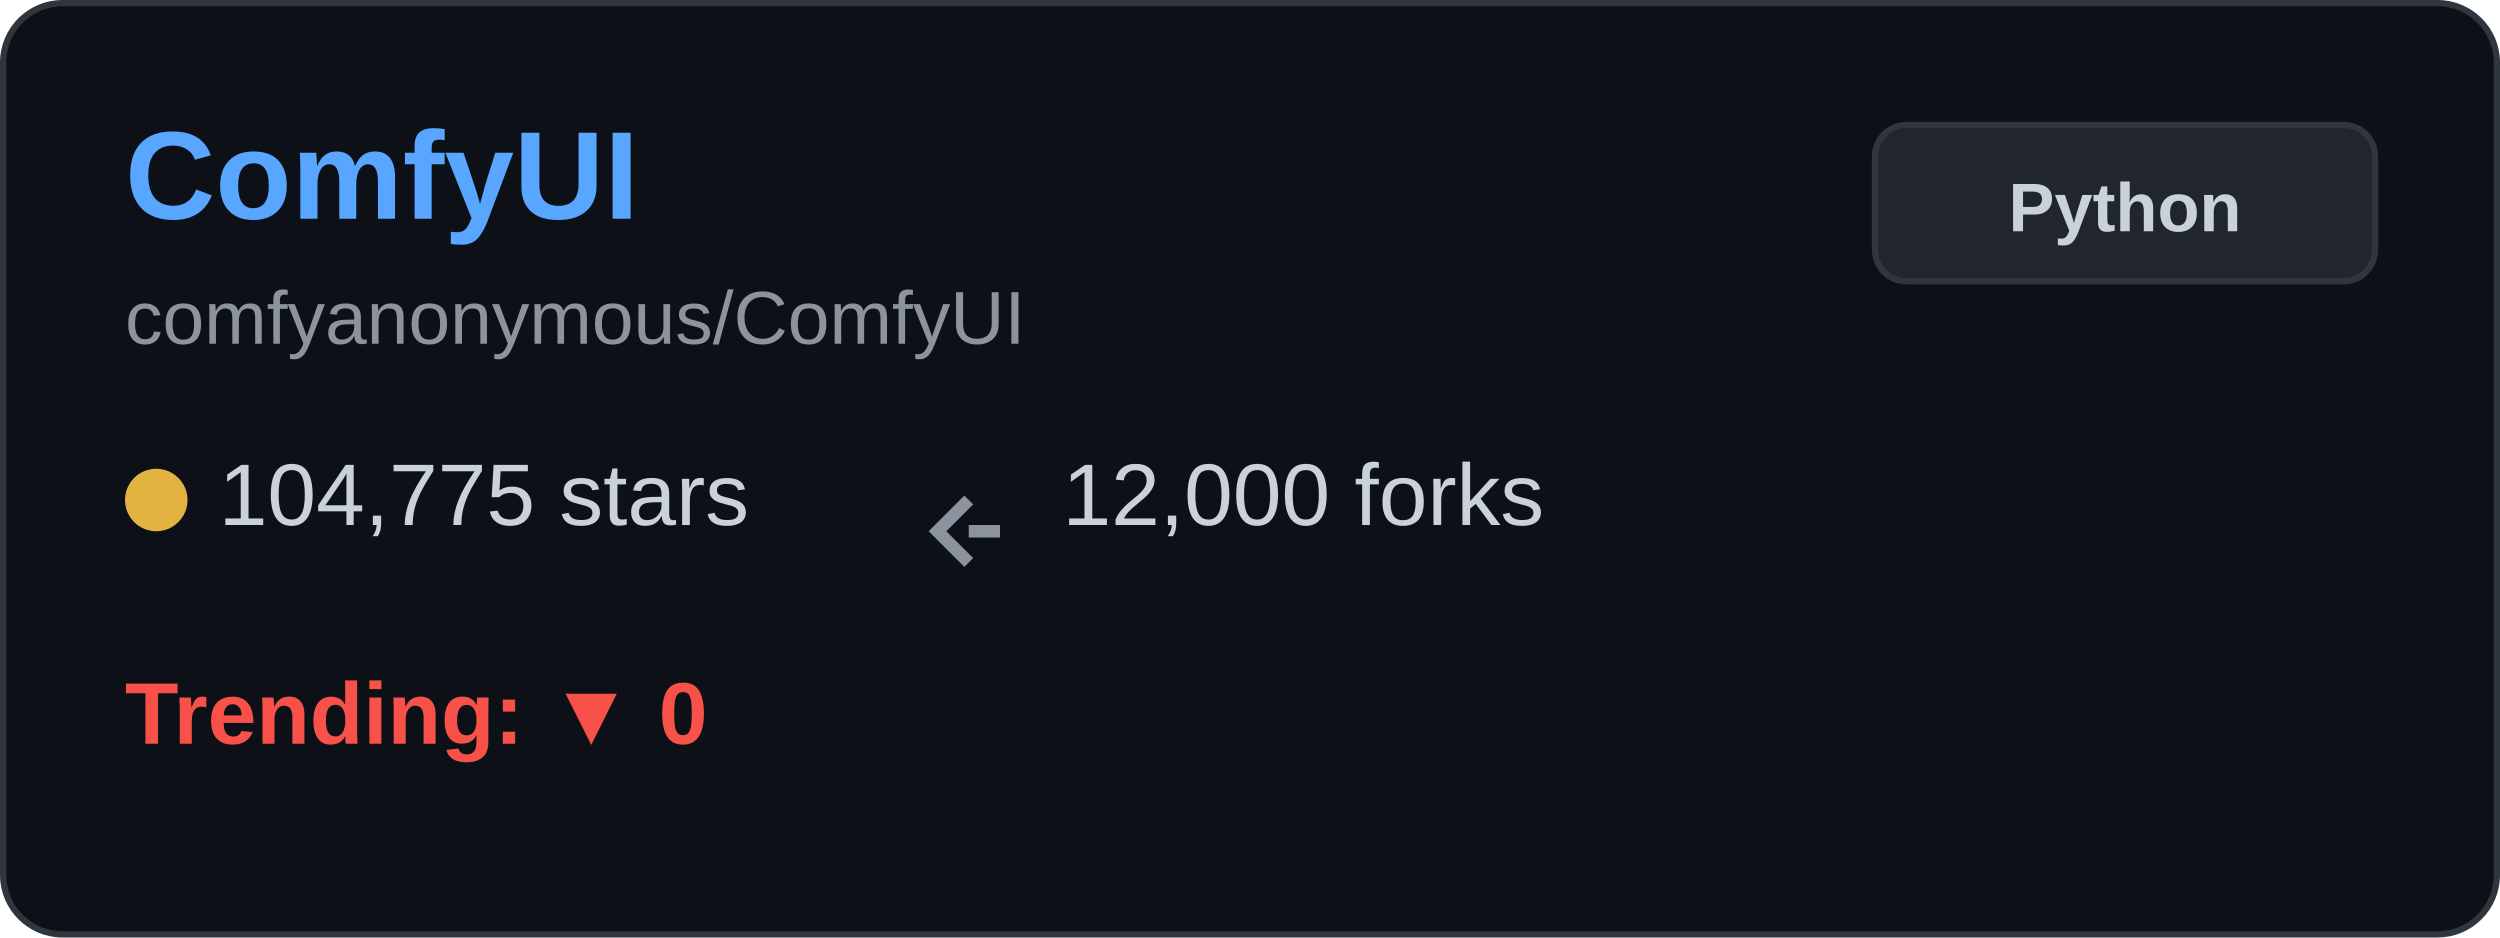
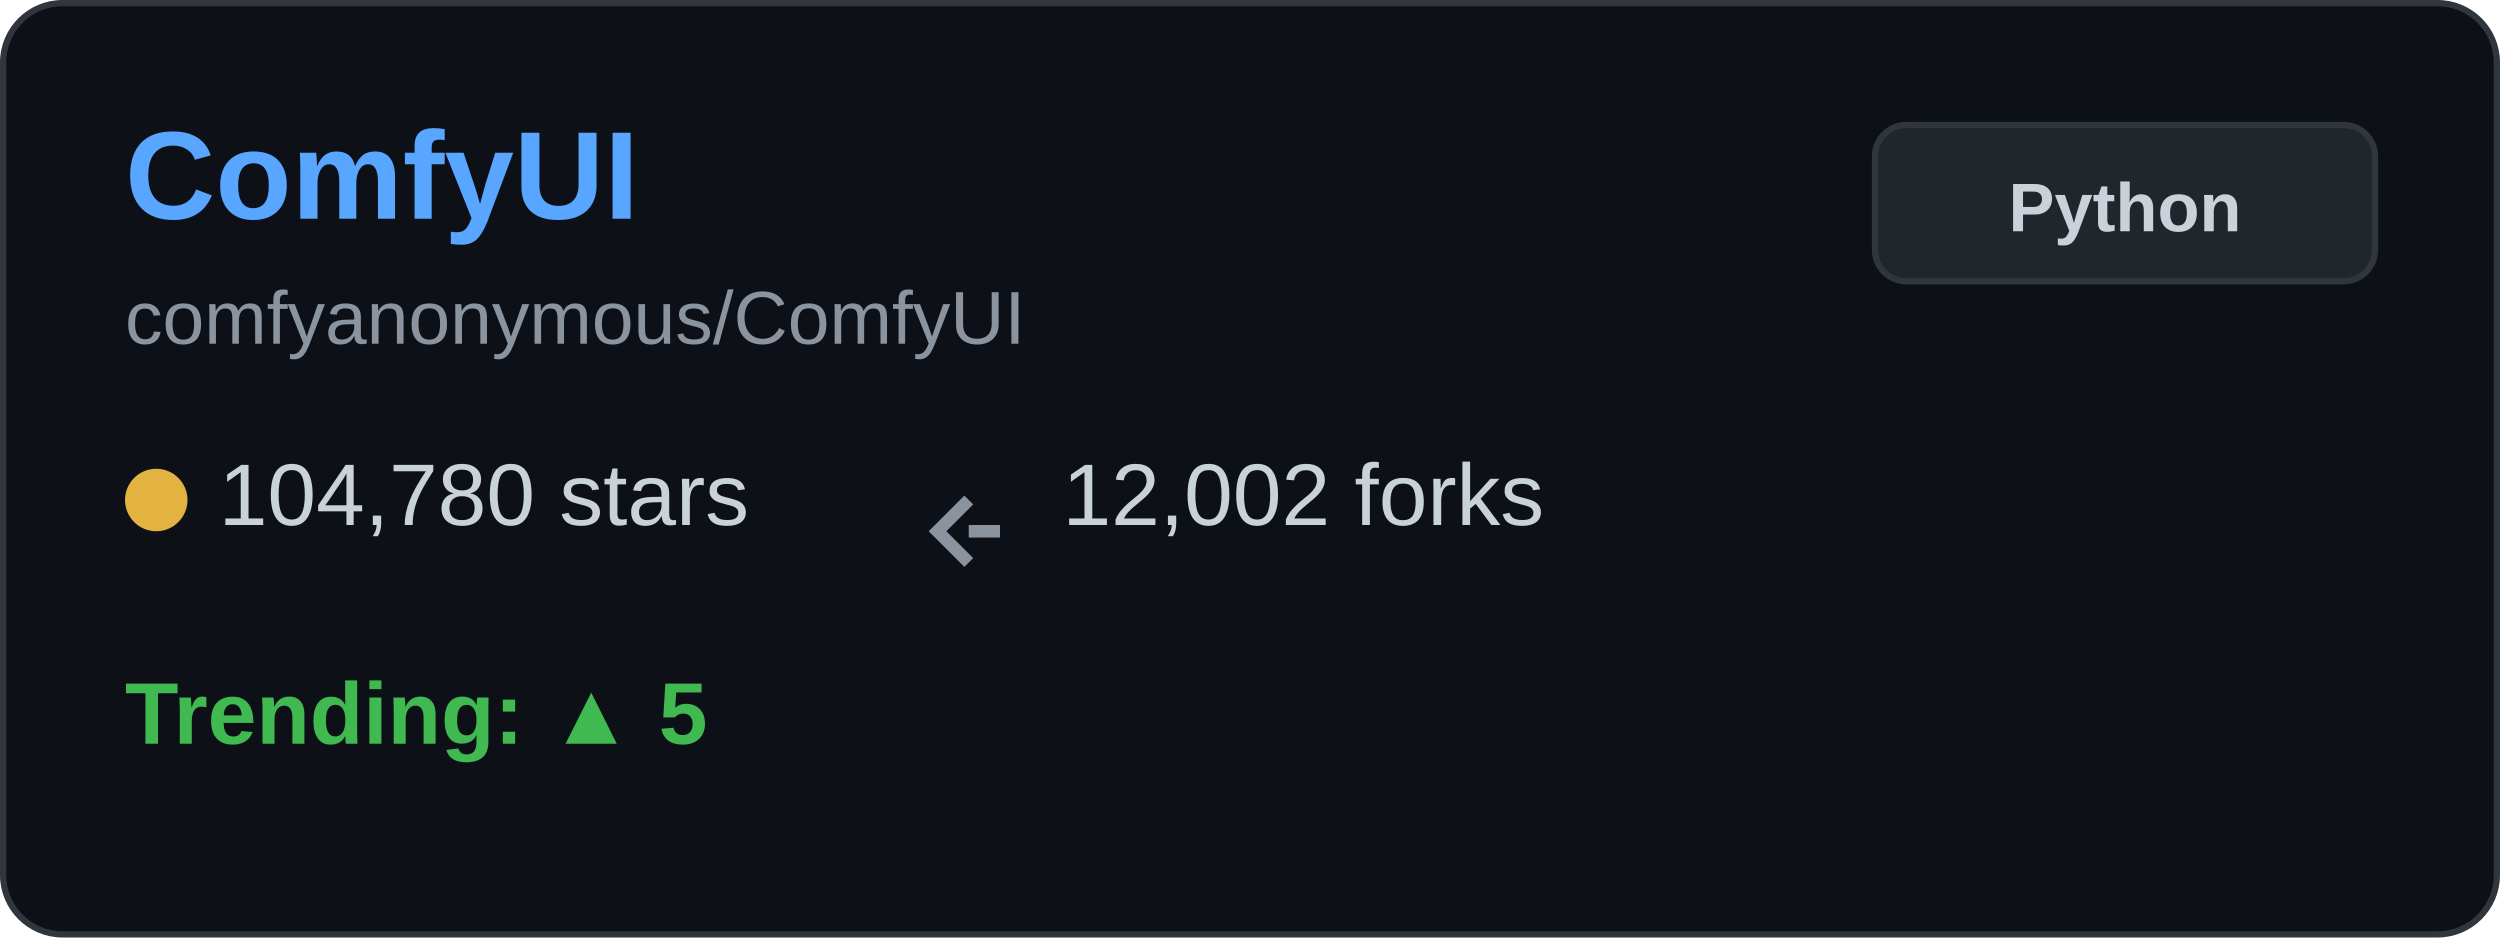
<svg xmlns="http://www.w3.org/2000/svg" width="400" height="150" viewBox="0 0 400 150" fill="none">
  <rect x="0.5" y="0.5" width="399" height="149" rx="9.5" fill="#0d1117" stroke="#30363d" />
  <text x="20" y="35" font-family="Arial, sans-serif" font-size="20" font-weight="bold" fill="#58a6ff">ComfyUI</text>
  <text x="20" y="55" font-family="Arial, sans-serif" font-size="12" fill="#8b949e">comfyanonymous/ComfyUI</text>
  <g transform="translate(20, 80)">
    <circle cx="5" cy="0" r="5" fill="#e3b341" />
-     <text x="15" y="4" font-family="Arial, sans-serif" font-size="14" fill="#c9d1d9">104,775 stars</text>
+     <text x="15" y="4" font-family="Arial, sans-serif" font-size="14" fill="#c9d1d9">104,780 stars</text>
  </g>
  <g transform="translate(150, 80)">
    <path d="M5 0 L0 5 L5 10 M5 5 L10 5" stroke="#8b949e" stroke-width="2" fill="none" />
-     <text x="20" y="4" font-family="Arial, sans-serif" font-size="14" fill="#c9d1d9">12,000 forks</text>
+     <text x="20" y="4" font-family="Arial, sans-serif" font-size="14" fill="#c9d1d9">12,002 forks</text>
  </g>
  <g transform="translate(20, 115)">
-     <text x="0" y="4" font-family="Arial, sans-serif" font-size="14" font-weight="bold" fill="#f85149">Trending: ▼ 0</text>
+     <text x="0" y="4" font-family="Arial, sans-serif" font-size="14" font-weight="bold" fill="#3fb950">Trending: ▲ 5</text>
  </g>
  <rect x="300" y="20" width="80" height="25" rx="5" fill="#21262d" stroke="#30363d" />
  <text x="340" y="37" font-family="Arial, sans-serif" font-size="11" font-weight="bold" fill="#c9d1d9" text-anchor="middle">Python</text>
</svg>
